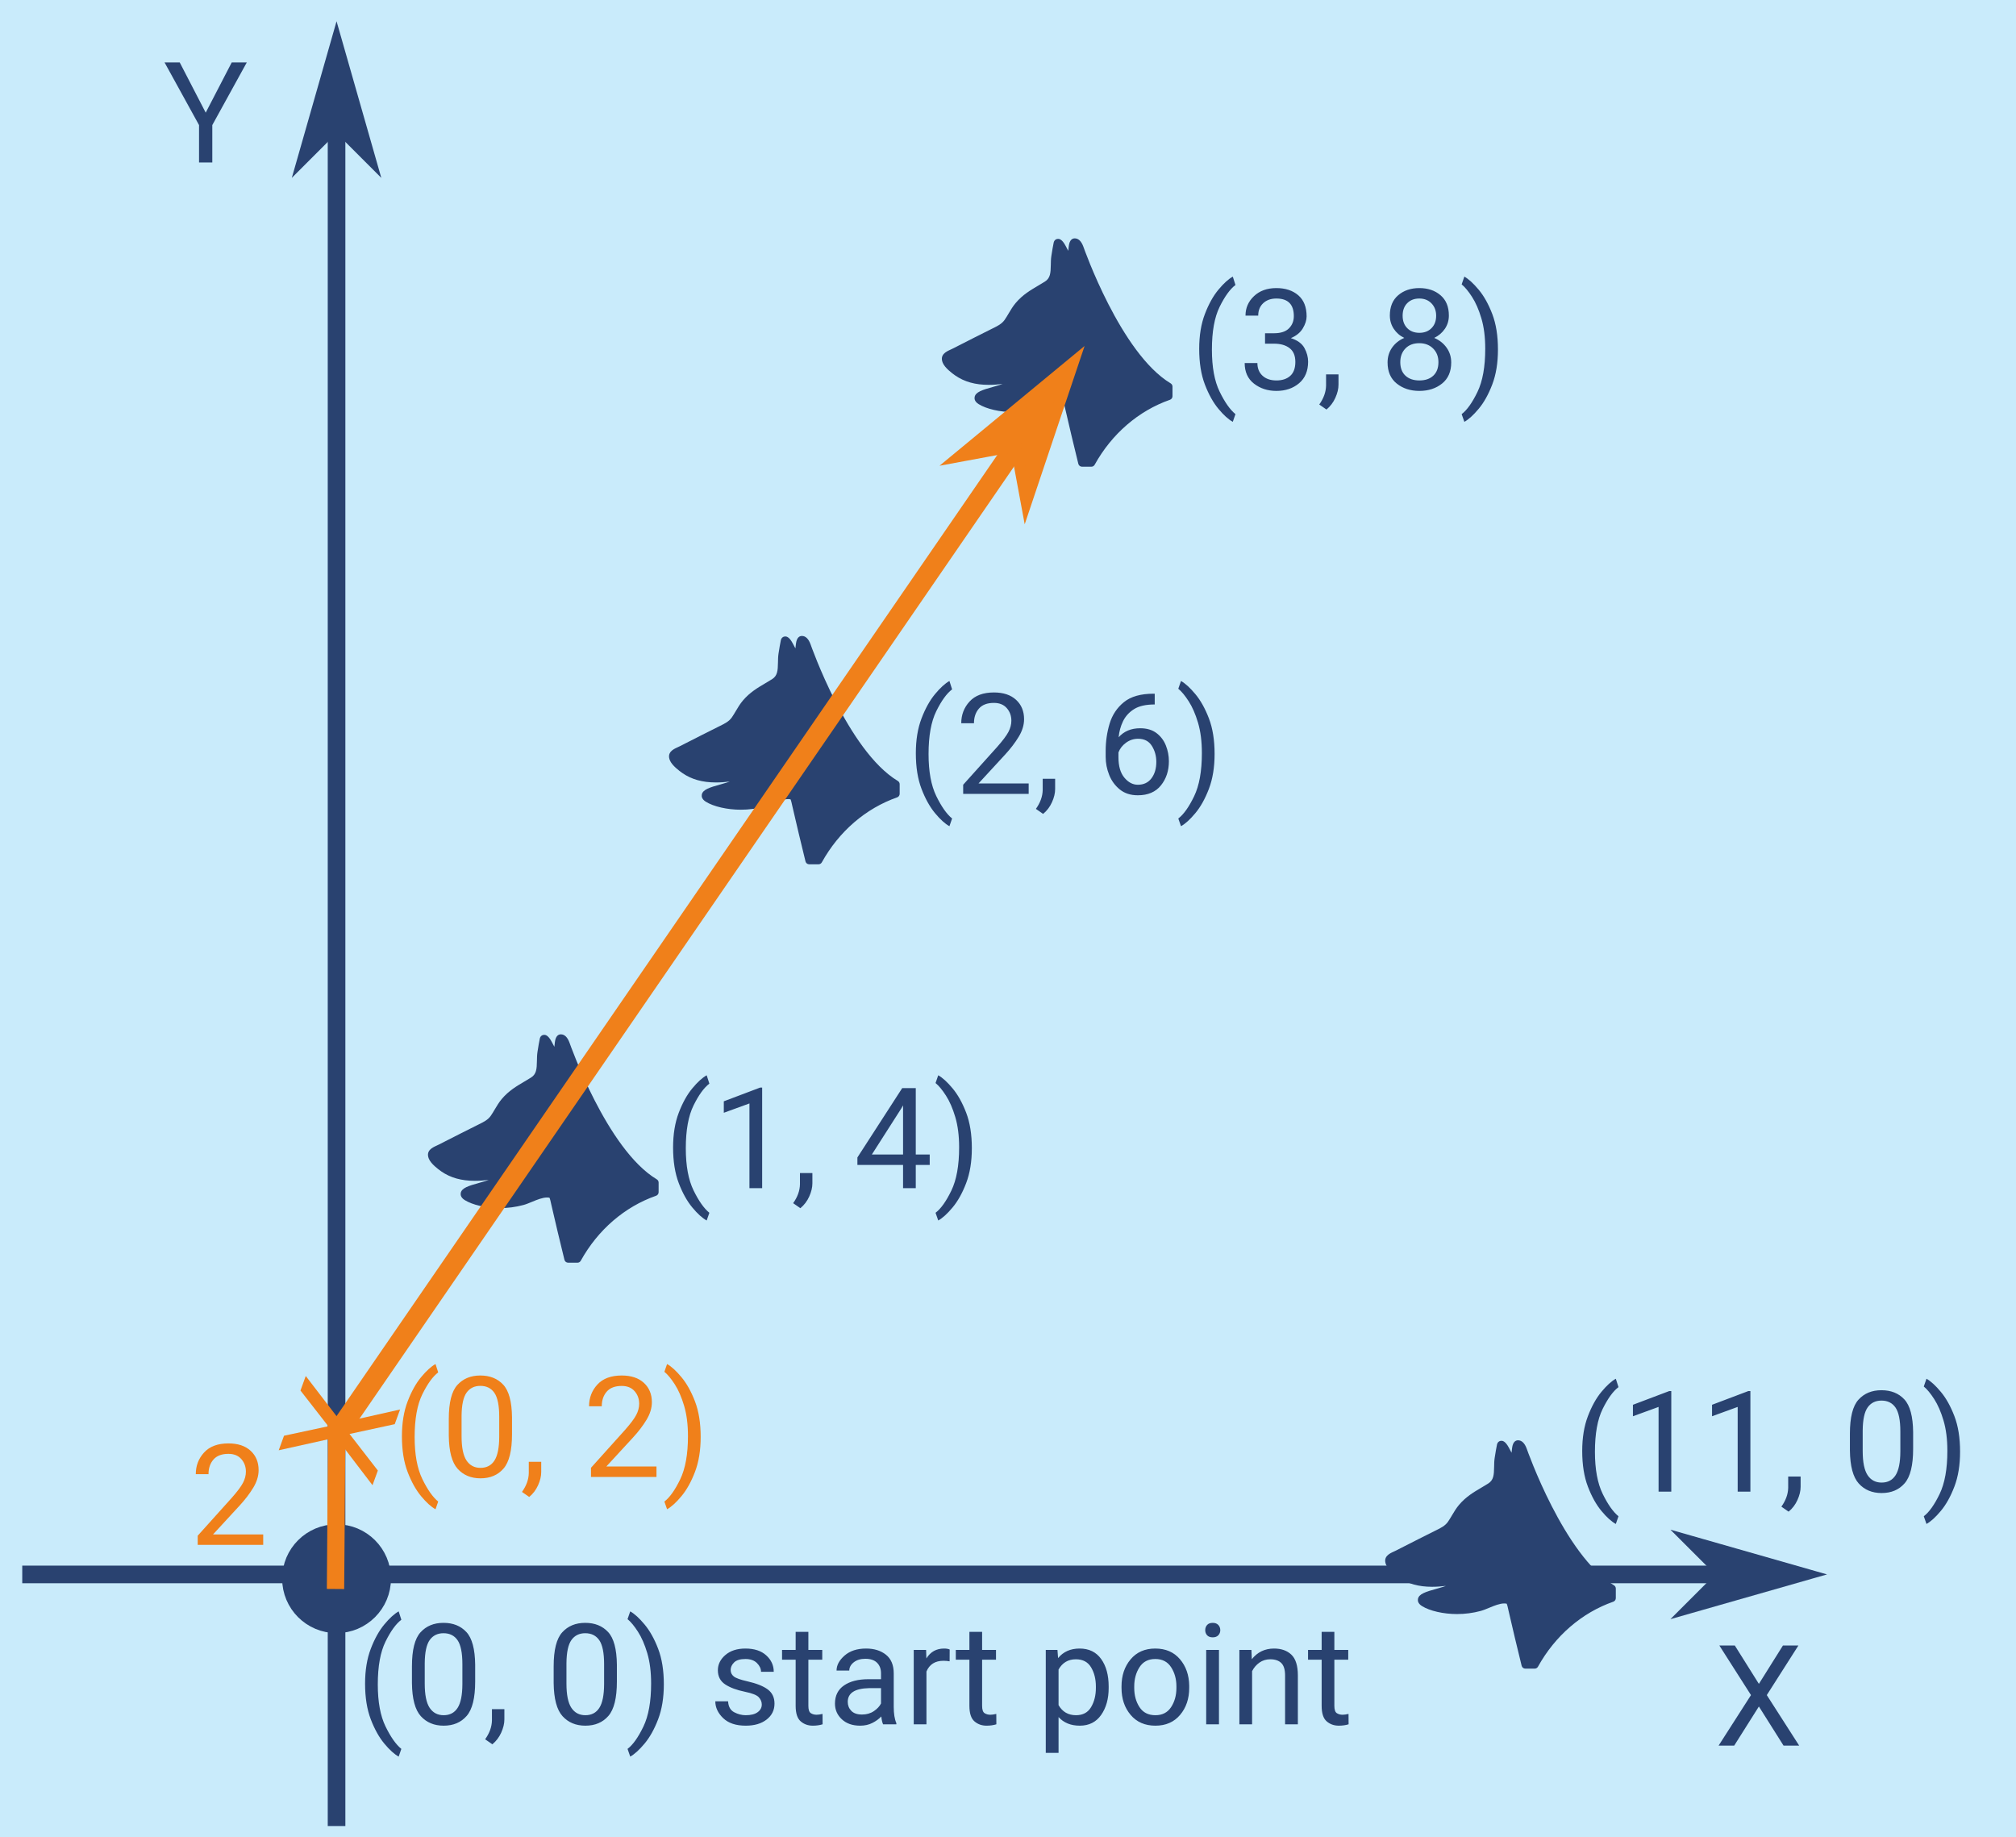
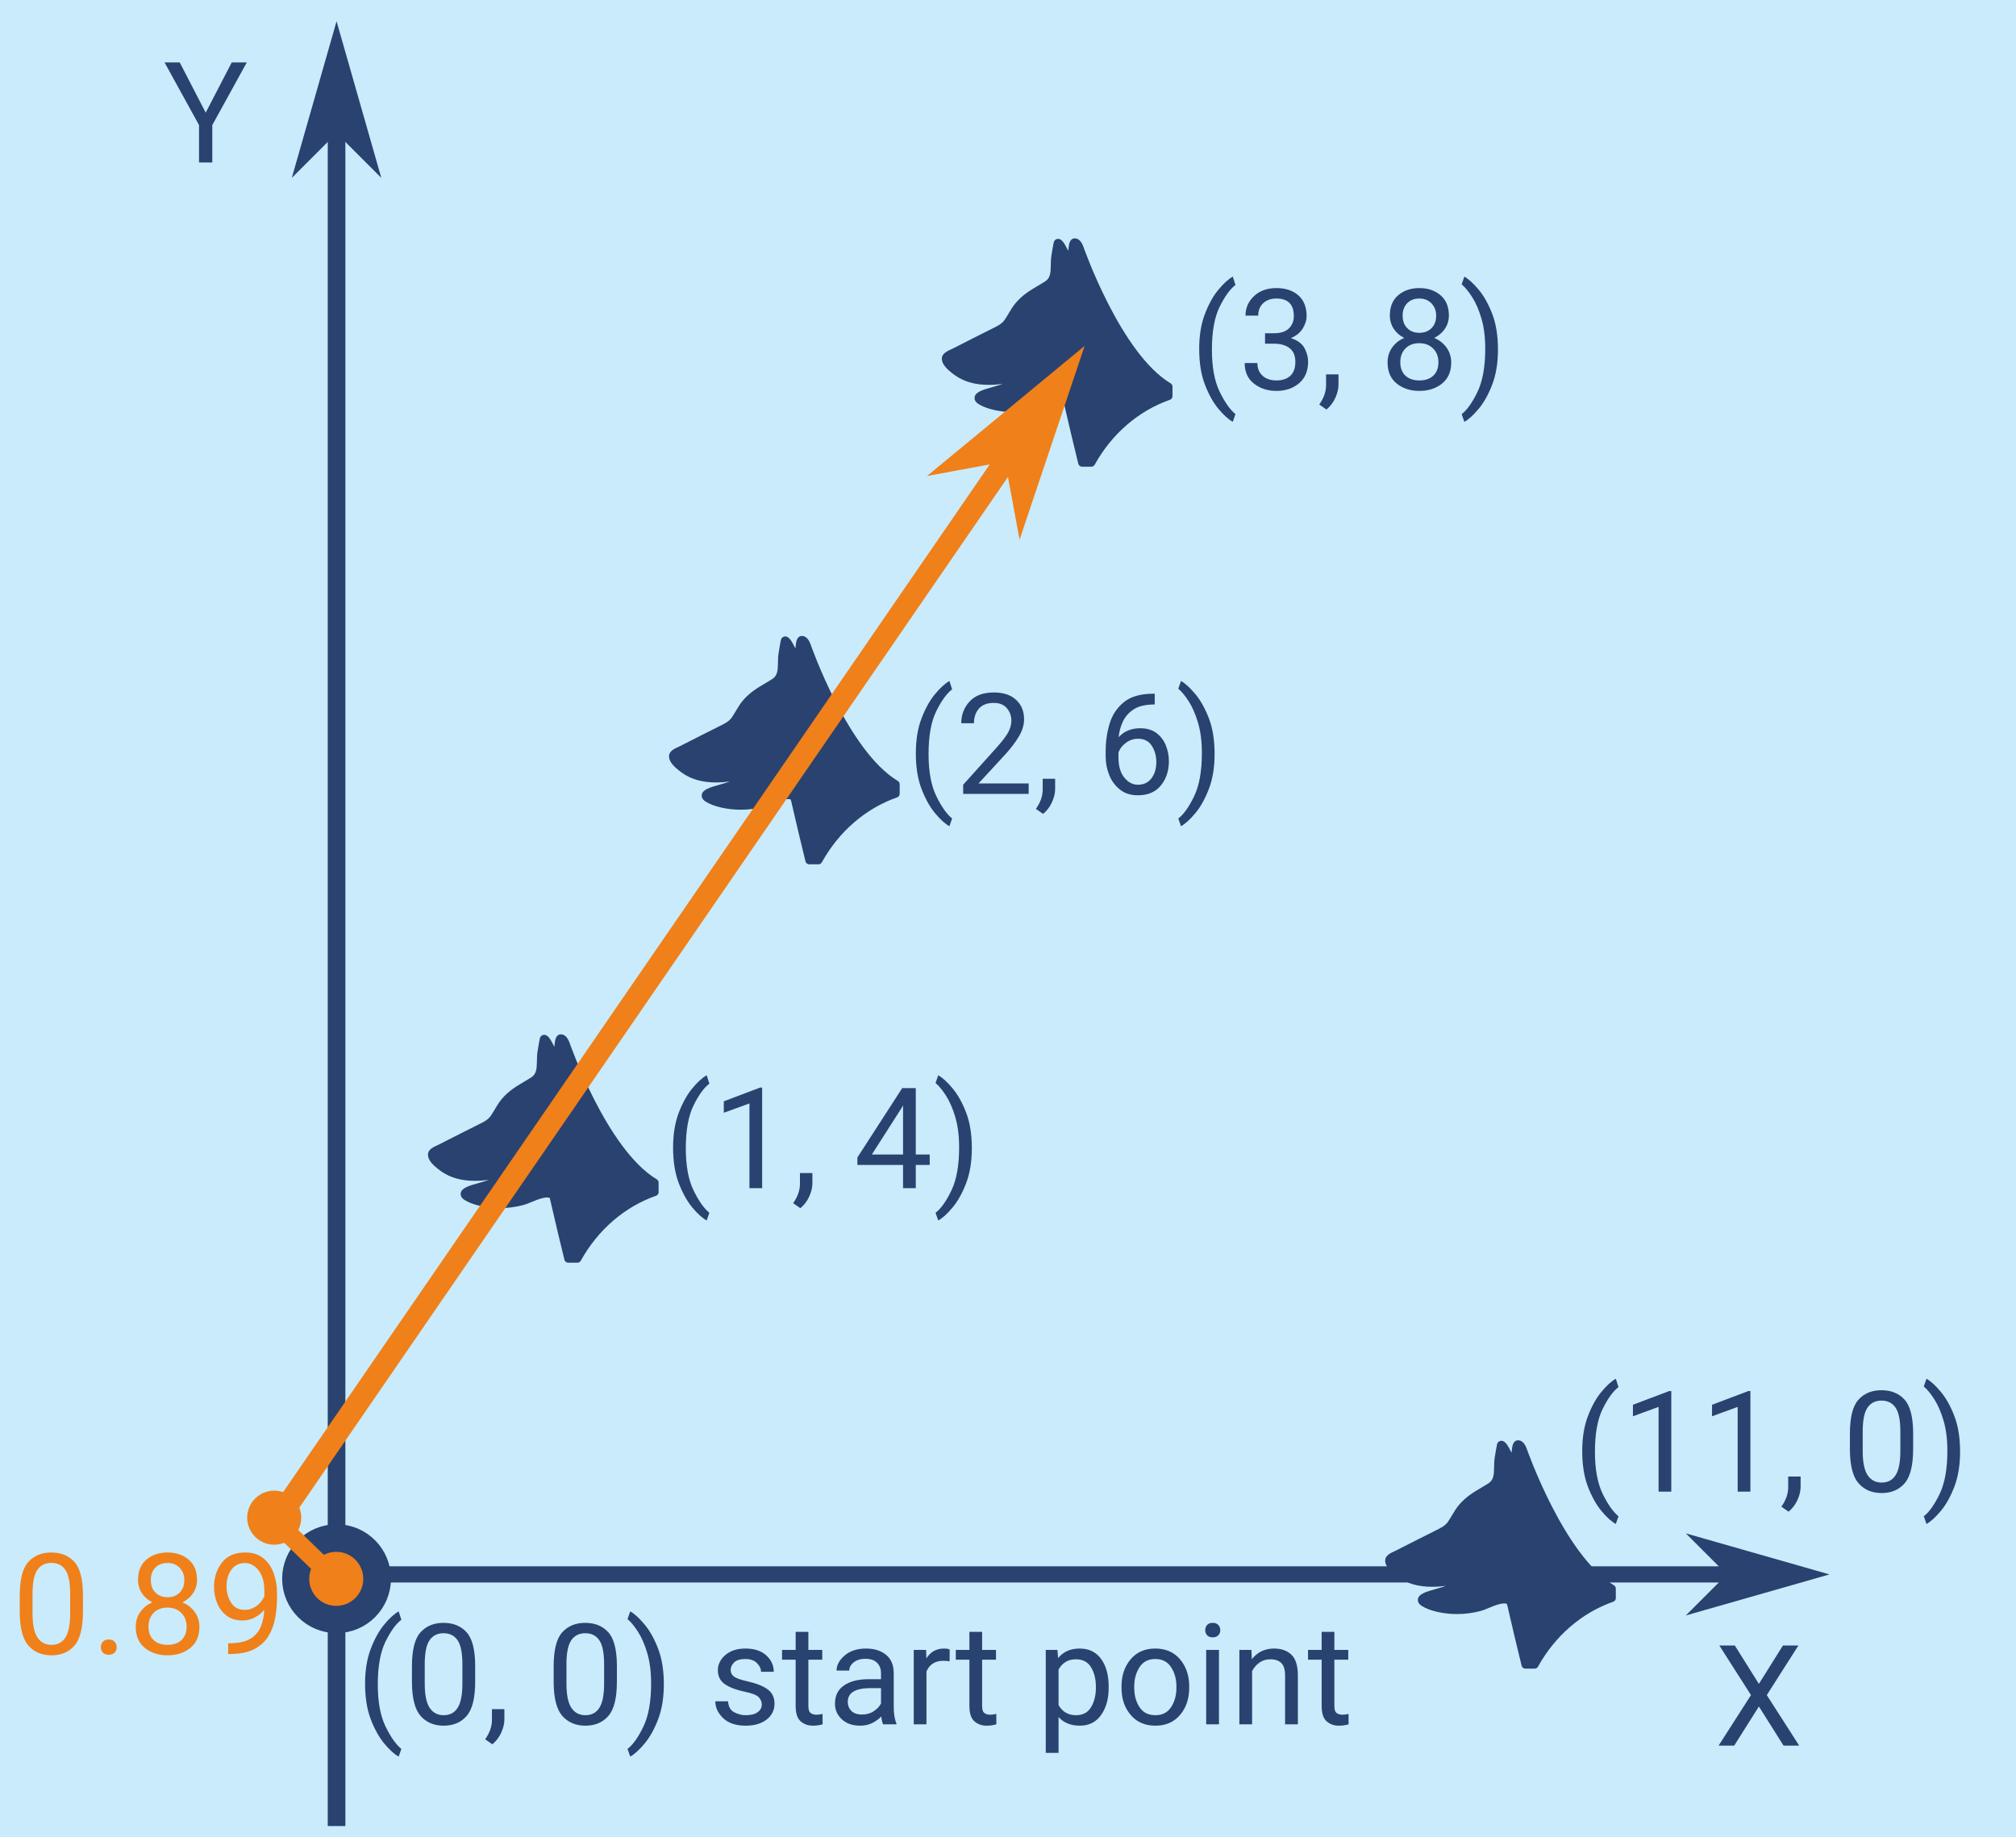
- <svg xmlns="http://www.w3.org/2000/svg" version="1.1" id="svg2" viewBox="0 0 1594.488 1452.756" height="410mm" width="450mm">
+ <svg xmlns="http://www.w3.org/2000/svg" width="450mm" height="410mm" viewBox="0 0 1594.488 1452.756" id="svg2" version="1.1">
  <defs id="defs4">
-     <marker orient="auto" refY="0" refX="0" id="marker7940" style="overflow:visible">
-       <path id="path7942" d="M 0,0 5,-5 -12.5,0 5,5 0,0 Z" style="fill:#294270;fill-opacity:1;fill-rule:evenodd;stroke:#294270;stroke-width:1pt;stroke-opacity:1" transform="matrix(0.4,0,0,0.4,4,0)" />
+     <marker style="overflow:visible" id="marker7940" refX="0" refY="0" orient="auto">
+       <path transform="matrix(0.4,0,0,0.4,4,0)" style="fill:#294270;fill-opacity:1;fill-rule:evenodd;stroke:#294270;stroke-width:1pt;stroke-opacity:1" d="M 0,0 5,-5 -12.5,0 5,5 0,0 Z" id="path7942" />
    </marker>
-     <marker orient="auto" refY="0" refX="0" id="marker7585" style="overflow:visible">
-       <path id="path7587" d="M 0,0 5,-5 -12.5,0 5,5 0,0 Z" style="fill:#294270;fill-opacity:1;fill-rule:evenodd;stroke:#294270;stroke-width:1pt;stroke-opacity:1" transform="matrix(0.4,0,0,0.4,4,0)" />
+     <marker style="overflow:visible" id="marker7585" refX="0" refY="0" orient="auto">
+       <path transform="matrix(0.4,0,0,0.4,4,0)" style="fill:#294270;fill-opacity:1;fill-rule:evenodd;stroke:#294270;stroke-width:1pt;stroke-opacity:1" d="M 0,0 5,-5 -12.5,0 5,5 0,0 Z" id="path7587" />
    </marker>
-     <marker orient="auto" refY="0" refX="0" id="marker7449" style="overflow:visible">
-       <path id="path7451" d="M 0,0 5,-5 -12.5,0 5,5 0,0 Z" style="fill:#294270;fill-opacity:1;fill-rule:evenodd;stroke:#294270;stroke-width:1pt;stroke-opacity:1" transform="matrix(0.4,0,0,0.4,4,0)" />
+     <marker style="overflow:visible" id="marker7449" refX="0" refY="0" orient="auto">
+       <path transform="matrix(0.4,0,0,0.4,4,0)" style="fill:#294270;fill-opacity:1;fill-rule:evenodd;stroke:#294270;stroke-width:1pt;stroke-opacity:1" d="M 0,0 5,-5 -12.5,0 5,5 0,0 Z" id="path7451" />
    </marker>
-     <marker orient="auto" refY="0" refX="0" id="marker7325" style="overflow:visible">
-       <path id="path7327" d="M 0,0 5,-5 -12.5,0 5,5 0,0 Z" style="fill:#294270;fill-opacity:1;fill-rule:evenodd;stroke:#294270;stroke-width:1pt;stroke-opacity:1" transform="matrix(0.4,0,0,0.4,4,0)" />
+     <marker style="overflow:visible" id="marker7325" refX="0" refY="0" orient="auto">
+       <path transform="matrix(0.4,0,0,0.4,4,0)" style="fill:#294270;fill-opacity:1;fill-rule:evenodd;stroke:#294270;stroke-width:1pt;stroke-opacity:1" d="M 0,0 5,-5 -12.5,0 5,5 0,0 Z" id="path7327" />
    </marker>
-     <marker style="overflow:visible" id="marker7196" refX="0" refY="0" orient="auto">
-       <path transform="matrix(0.4,0,0,0.4,4,0)" style="fill:#294270;fill-opacity:1;fill-rule:evenodd;stroke:#294270;stroke-width:1pt;stroke-opacity:1" d="M 0,0 5,-5 -12.5,0 5,5 0,0 Z" id="path6946" />
+     <marker orient="auto" refY="0" refX="0" id="marker7196" style="overflow:visible">
+       <path id="path6946" d="M 0,0 5,-5 -12.5,0 5,5 0,0 Z" style="fill:#294270;fill-opacity:1;fill-rule:evenodd;stroke:#294270;stroke-width:1pt;stroke-opacity:1" transform="matrix(0.4,0,0,0.4,4,0)" />
    </marker>
-     <marker style="overflow:visible" id="Arrow1Mstart" refX="0" refY="0" orient="auto">
-       <path transform="matrix(0.4,0,0,0.4,4,0)" style="fill:#f0801a;fill-opacity:1;fill-rule:evenodd;stroke:#f0801a;stroke-width:1pt;stroke-opacity:1" d="M 0,0 5,-5 -12.5,0 5,5 0,0 Z" id="path4200" />
+     <marker orient="auto" refY="0" refX="0" id="Arrow1Mstart" style="overflow:visible">
+       <path id="path4200" d="M 0,0 5,-5 -12.5,0 5,5 0,0 Z" style="fill:#f0801a;fill-opacity:1;fill-rule:evenodd;stroke:#f0801a;stroke-width:1pt;stroke-opacity:1" transform="matrix(0.4,0,0,0.4,4,0)" />
    </marker>
-     <marker style="overflow:visible" id="Arrow1Lstart" refX="0" refY="0" orient="auto">
-       <path transform="matrix(0.8,0,0,0.8,10,0)" style="fill:#f0801a;fill-opacity:1;fill-rule:evenodd;stroke:#f0801a;stroke-width:1pt;stroke-opacity:1" d="M 0,0 5,-5 -12.5,0 5,5 0,0 Z" id="path4194" />
+     <marker orient="auto" refY="0" refX="0" id="Arrow1Lstart" style="overflow:visible">
+       <path id="path4194" d="M 0,0 5,-5 -12.5,0 5,5 0,0 Z" style="fill:#f0801a;fill-opacity:1;fill-rule:evenodd;stroke:#f0801a;stroke-width:1pt;stroke-opacity:1" transform="matrix(0.8,0,0,0.8,10,0)" />
    </marker>
-     <marker style="overflow:visible" id="Arrow1Mstart-3" refX="0" refY="0" orient="auto">
-       <path transform="matrix(0.4,0,0,0.4,4,0)" style="fill:#f0801a;fill-opacity:1;fill-rule:evenodd;stroke:#f0801a;stroke-width:1pt;stroke-opacity:1" d="M 0,0 5,-5 -12.5,0 5,5 0,0 Z" id="path4200-6" />
+     <marker orient="auto" refY="0" refX="0" id="Arrow1Mstart-3" style="overflow:visible">
+       <path id="path4200-6" d="M 0,0 5,-5 -12.5,0 5,5 0,0 Z" style="fill:#f0801a;fill-opacity:1;fill-rule:evenodd;stroke:#f0801a;stroke-width:1pt;stroke-opacity:1" transform="matrix(0.4,0,0,0.4,4,0)" />
    </marker>
-     <marker style="overflow:visible" id="Arrow1Mstart-5" refX="0" refY="0" orient="auto">
-       <path transform="matrix(0.4,0,0,0.4,4,0)" style="fill:#f0801a;fill-opacity:1;fill-rule:evenodd;stroke:#f0801a;stroke-width:1pt;stroke-opacity:1" d="M 0,0 5,-5 -12.5,0 5,5 0,0 Z" id="path4200-3" />
+     <marker orient="auto" refY="0" refX="0" id="Arrow1Mstart-5" style="overflow:visible">
+       <path id="path4200-3" d="M 0,0 5,-5 -12.5,0 5,5 0,0 Z" style="fill:#f0801a;fill-opacity:1;fill-rule:evenodd;stroke:#f0801a;stroke-width:1pt;stroke-opacity:1" transform="matrix(0.4,0,0,0.4,4,0)" />
    </marker>
-     <marker style="overflow:visible" id="Arrow1Mstart-6" refX="0" refY="0" orient="auto">
-       <path transform="matrix(0.4,0,0,0.4,4,0)" style="fill:#f0801a;fill-opacity:1;fill-rule:evenodd;stroke:#f0801a;stroke-width:1pt;stroke-opacity:1" d="M 0,0 5,-5 -12.5,0 5,5 0,0 Z" id="path4200-2" />
+     <marker orient="auto" refY="0" refX="0" id="Arrow1Mstart-6" style="overflow:visible">
+       <path id="path4200-2" d="M 0,0 5,-5 -12.5,0 5,5 0,0 Z" style="fill:#f0801a;fill-opacity:1;fill-rule:evenodd;stroke:#f0801a;stroke-width:1pt;stroke-opacity:1" transform="matrix(0.4,0,0,0.4,4,0)" />
    </marker>
-     <marker style="overflow:visible" id="Arrow1Mstart-6-6" refX="0" refY="0" orient="auto">
-       <path transform="matrix(0.4,0,0,0.4,4,0)" style="fill:#f0801a;fill-opacity:1;fill-rule:evenodd;stroke:#f0801a;stroke-width:1pt;stroke-opacity:1" d="M 0,0 5,-5 -12.5,0 5,5 0,0 Z" id="path4200-2-1" />
+     <marker orient="auto" refY="0" refX="0" id="Arrow1Mstart-6-6" style="overflow:visible">
+       <path id="path4200-2-1" d="M 0,0 5,-5 -12.5,0 5,5 0,0 Z" style="fill:#f0801a;fill-opacity:1;fill-rule:evenodd;stroke:#f0801a;stroke-width:1pt;stroke-opacity:1" transform="matrix(0.4,0,0,0.4,4,0)" />
    </marker>
-     <marker style="overflow:visible" id="Arrow1Mstart-6-7" refX="0" refY="0" orient="auto">
-       <path transform="matrix(0.4,0,0,0.4,4,0)" style="fill:#f0801a;fill-opacity:1;fill-rule:evenodd;stroke:#f0801a;stroke-width:1pt;stroke-opacity:1" d="M 0,0 5,-5 -12.5,0 5,5 0,0 Z" id="path4200-2-9" />
+     <marker orient="auto" refY="0" refX="0" id="Arrow1Mstart-6-7" style="overflow:visible">
+       <path id="path4200-2-9" d="M 0,0 5,-5 -12.5,0 5,5 0,0 Z" style="fill:#f0801a;fill-opacity:1;fill-rule:evenodd;stroke:#f0801a;stroke-width:1pt;stroke-opacity:1" transform="matrix(0.4,0,0,0.4,4,0)" />
    </marker>
-     <marker style="overflow:visible" id="Arrow1Mstart-3-0" refX="0" refY="0" orient="auto">
-       <path transform="matrix(0.4,0,0,0.4,4,0)" style="fill:#f0801a;fill-opacity:1;fill-rule:evenodd;stroke:#f0801a;stroke-width:1pt;stroke-opacity:1" d="M 0,0 5,-5 -12.5,0 5,5 0,0 Z" id="path4200-6-6" />
+     <marker orient="auto" refY="0" refX="0" id="Arrow1Mstart-3-0" style="overflow:visible">
+       <path id="path4200-6-6" d="M 0,0 5,-5 -12.5,0 5,5 0,0 Z" style="fill:#f0801a;fill-opacity:1;fill-rule:evenodd;stroke:#f0801a;stroke-width:1pt;stroke-opacity:1" transform="matrix(0.4,0,0,0.4,4,0)" />
    </marker>
-     <marker style="overflow:visible" id="Arrow1Mstart-3-2" refX="0" refY="0" orient="auto">
-       <path transform="matrix(0.4,0,0,0.4,4,0)" style="fill:#f0801a;fill-opacity:1;fill-rule:evenodd;stroke:#f0801a;stroke-width:1pt;stroke-opacity:1" d="M 0,0 5,-5 -12.5,0 5,5 0,0 Z" id="path4200-6-0" />
+     <marker orient="auto" refY="0" refX="0" id="Arrow1Mstart-3-2" style="overflow:visible">
+       <path id="path4200-6-0" d="M 0,0 5,-5 -12.5,0 5,5 0,0 Z" style="fill:#f0801a;fill-opacity:1;fill-rule:evenodd;stroke:#f0801a;stroke-width:1pt;stroke-opacity:1" transform="matrix(0.4,0,0,0.4,4,0)" />
    </marker>
-     <marker style="overflow:visible" id="Arrow1Mstart-3-1" refX="0" refY="0" orient="auto">
-       <path transform="matrix(0.4,0,0,0.4,4,0)" style="fill:#f0801a;fill-opacity:1;fill-rule:evenodd;stroke:#f0801a;stroke-width:1pt;stroke-opacity:1" d="M 0,0 5,-5 -12.5,0 5,5 0,0 Z" id="path4200-6-5" />
+     <marker orient="auto" refY="0" refX="0" id="Arrow1Mstart-3-1" style="overflow:visible">
+       <path id="path4200-6-5" d="M 0,0 5,-5 -12.5,0 5,5 0,0 Z" style="fill:#f0801a;fill-opacity:1;fill-rule:evenodd;stroke:#f0801a;stroke-width:1pt;stroke-opacity:1" transform="matrix(0.4,0,0,0.4,4,0)" />
    </marker>
  </defs>
-   <rect style="fill:#c9ebfb;fill-opacity:1;stroke:none;stroke-width:18.209;stroke-linecap:round;stroke-miterlimit:4;stroke-dasharray:none;stroke-opacity:1;paint-order:markers stroke fill" id="rect7624" width="1656.627" height="1569.083" x="-16.338" y="-61.456" />
-   <g style="fill:#294270;fill-opacity:1" id="g6009-9" transform="matrix(0.4,0,0,0.4,744.9296,187.6136)">
-     <path style="fill:#294270;fill-opacity:1" id="path6011-2" d="M 452.41,288.977 C 353.411,229.551 280.494,20.541 279.717,18.454 275.873,8.138 270.166,2.275 262.791,2.275 c -4.538,0 -10.274,2.656 -11.828,15.313 -0.334,2.726 -0.689,5.908 -1.061,9.301 l -5.165,-9.762 C 237.402,3.26 231.648,3.26 229.758,3.26 c -3.213,0 -7.402,1.926 -8.636,7.362 -1.097,4.866 -3.252,17.563 -4.619,26.536 -0.894,5.855 -0.988,11.795 -1.08,17.539 -0.258,16.104 -0.962,26.316 -11.702,33.054 -4.496,2.819 -8.959,5.453 -13.275,7.999 -15.796,9.318 -30.716,18.119 -44.315,34.114 -5.694,6.694 -9.94,13.875 -14.046,20.818 -2.586,4.374 -5.029,8.505 -7.809,12.524 -5.648,8.16 -14.049,12.296 -23.774,17.084 -0.874,0.43 -1.751,0.862 -2.632,1.3 -21.711,10.787 -43.657,21.97 -64.882,32.785 l -11.405,5.81 c -1.638,0.834 -3.325,1.607 -4.957,2.355 -7.988,3.662 -21.358,9.792 -14.933,25.594 4.149,10.201 18.678,21.047 24.732,25.236 18.055,12.492 39.742,18.564 66.304,18.564 9.141,0 18.282,-0.69 27.364,-1.756 -0.109,0.037 -0.221,0.074 -0.33,0.111 -1.76,0.586 -3.528,1.176 -5.299,1.782 -3.413,1.167 -7.938,2.423 -12.729,3.752 -21.96,6.093 -35.495,10.349 -36.996,20.608 -0.523,3.58 0.438,8.845 7.988,13.591 15.295,9.612 42.467,15.825 69.225,15.825 15.996,0 31.732,-2.059 46.772,-6.12 5.306,-1.433 10.954,-3.776 16.935,-6.259 9.717,-4.031 20.73,-8.601 29.785,-8.601 1.741,0 3.33,0.162 4.82,0.492 1.186,2.339 2.418,8.108 2.913,10.429 0.177,0.829 0.342,1.603 0.499,2.291 8.255,36.367 17.092,72.771 26.174,109.972 0.82,3.357 3.829,5.721 7.286,5.721 l 18.438,0 c 2.729,0 5.24,-1.48 6.562,-3.865 33.839,-61.081 86.718,-106.704 148.892,-128.466 3.009,-1.053 5.022,-3.893 5.022,-7.079 l 0,-18.959 c 0,-2.63 -1.382,-5.071 -3.64,-6.426 z" />
+   <rect y="-61.456" x="-16.338" height="1569.083" width="1656.627" id="rect7624" style="fill:#c9ebfb;fill-opacity:1;stroke:none;stroke-width:18.209;stroke-linecap:round;stroke-miterlimit:4;stroke-dasharray:none;stroke-opacity:1;paint-order:markers stroke fill" />
+   <g transform="matrix(0.4,0,0,0.4,744.9296,187.6136)" id="g6009-9" style="fill:#294270;fill-opacity:1">
+     <path d="M 452.41,288.977 C 353.411,229.551 280.494,20.541 279.717,18.454 275.873,8.138 270.166,2.275 262.791,2.275 c -4.538,0 -10.274,2.656 -11.828,15.313 -0.334,2.726 -0.689,5.908 -1.061,9.301 l -5.165,-9.762 C 237.402,3.26 231.648,3.26 229.758,3.26 c -3.213,0 -7.402,1.926 -8.636,7.362 -1.097,4.866 -3.252,17.563 -4.619,26.536 -0.894,5.855 -0.988,11.795 -1.08,17.539 -0.258,16.104 -0.962,26.316 -11.702,33.054 -4.496,2.819 -8.959,5.453 -13.275,7.999 -15.796,9.318 -30.716,18.119 -44.315,34.114 -5.694,6.694 -9.94,13.875 -14.046,20.818 -2.586,4.374 -5.029,8.505 -7.809,12.524 -5.648,8.16 -14.049,12.296 -23.774,17.084 -0.874,0.43 -1.751,0.862 -2.632,1.3 -21.711,10.787 -43.657,21.97 -64.882,32.785 l -11.405,5.81 c -1.638,0.834 -3.325,1.607 -4.957,2.355 -7.988,3.662 -21.358,9.792 -14.933,25.594 4.149,10.201 18.678,21.047 24.732,25.236 18.055,12.492 39.742,18.564 66.304,18.564 9.141,0 18.282,-0.69 27.364,-1.756 -0.109,0.037 -0.221,0.074 -0.33,0.111 -1.76,0.586 -3.528,1.176 -5.299,1.782 -3.413,1.167 -7.938,2.423 -12.729,3.752 -21.96,6.093 -35.495,10.349 -36.996,20.608 -0.523,3.58 0.438,8.845 7.988,13.591 15.295,9.612 42.467,15.825 69.225,15.825 15.996,0 31.732,-2.059 46.772,-6.12 5.306,-1.433 10.954,-3.776 16.935,-6.259 9.717,-4.031 20.73,-8.601 29.785,-8.601 1.741,0 3.33,0.162 4.82,0.492 1.186,2.339 2.418,8.108 2.913,10.429 0.177,0.829 0.342,1.603 0.499,2.291 8.255,36.367 17.092,72.771 26.174,109.972 0.82,3.357 3.829,5.721 7.286,5.721 l 18.438,0 c 2.729,0 5.24,-1.48 6.562,-3.865 33.839,-61.081 86.718,-106.704 148.892,-128.466 3.009,-1.053 5.022,-3.893 5.022,-7.079 l 0,-18.959 c 0,-2.63 -1.382,-5.071 -3.64,-6.426 z" id="path6011-2" style="fill:#294270;fill-opacity:1" />
  </g>
-   <g style="fill:#294270;fill-opacity:1" id="g6009-7" transform="matrix(0.4,0,0,0.4,529.1438,502.0745)">
-     <path style="fill:#294270;fill-opacity:1" id="path6011-5" d="M 452.41,288.977 C 353.411,229.551 280.494,20.541 279.717,18.454 275.873,8.138 270.166,2.275 262.791,2.275 c -4.538,0 -10.274,2.656 -11.828,15.313 -0.334,2.726 -0.689,5.908 -1.061,9.301 l -5.165,-9.762 C 237.402,3.26 231.648,3.26 229.758,3.26 c -3.213,0 -7.402,1.926 -8.636,7.362 -1.097,4.866 -3.252,17.563 -4.619,26.536 -0.894,5.855 -0.988,11.795 -1.08,17.539 -0.258,16.104 -0.962,26.316 -11.702,33.054 -4.496,2.819 -8.959,5.453 -13.275,7.999 -15.796,9.318 -30.716,18.119 -44.315,34.114 -5.694,6.694 -9.94,13.875 -14.046,20.818 -2.586,4.374 -5.029,8.505 -7.809,12.524 -5.648,8.16 -14.049,12.296 -23.774,17.084 -0.874,0.43 -1.751,0.862 -2.632,1.3 -21.711,10.787 -43.657,21.97 -64.882,32.785 l -11.405,5.81 c -1.638,0.834 -3.325,1.607 -4.957,2.355 -7.988,3.662 -21.358,9.792 -14.933,25.594 4.149,10.201 18.678,21.047 24.732,25.236 18.055,12.492 39.742,18.564 66.304,18.564 9.141,0 18.282,-0.69 27.364,-1.756 -0.109,0.037 -0.221,0.074 -0.33,0.111 -1.76,0.586 -3.528,1.176 -5.299,1.782 -3.413,1.167 -7.938,2.423 -12.729,3.752 -21.96,6.093 -35.495,10.349 -36.996,20.608 -0.523,3.58 0.438,8.845 7.988,13.591 15.295,9.612 42.467,15.825 69.225,15.825 15.996,0 31.732,-2.059 46.772,-6.12 5.306,-1.433 10.954,-3.776 16.935,-6.259 9.717,-4.031 20.73,-8.601 29.785,-8.601 1.741,0 3.33,0.162 4.82,0.492 1.186,2.339 2.418,8.108 2.913,10.429 0.177,0.829 0.342,1.603 0.499,2.291 8.255,36.367 17.092,72.771 26.174,109.972 0.82,3.357 3.829,5.721 7.286,5.721 l 18.438,0 c 2.729,0 5.24,-1.48 6.562,-3.865 33.839,-61.081 86.718,-106.704 148.892,-128.466 3.009,-1.053 5.022,-3.893 5.022,-7.079 l 0,-18.959 c 0,-2.63 -1.382,-5.071 -3.64,-6.426 z" />
+   <g transform="matrix(0.4,0,0,0.4,529.1438,502.0745)" id="g6009-7" style="fill:#294270;fill-opacity:1">
+     <path d="M 452.41,288.977 C 353.411,229.551 280.494,20.541 279.717,18.454 275.873,8.138 270.166,2.275 262.791,2.275 c -4.538,0 -10.274,2.656 -11.828,15.313 -0.334,2.726 -0.689,5.908 -1.061,9.301 l -5.165,-9.762 C 237.402,3.26 231.648,3.26 229.758,3.26 c -3.213,0 -7.402,1.926 -8.636,7.362 -1.097,4.866 -3.252,17.563 -4.619,26.536 -0.894,5.855 -0.988,11.795 -1.08,17.539 -0.258,16.104 -0.962,26.316 -11.702,33.054 -4.496,2.819 -8.959,5.453 -13.275,7.999 -15.796,9.318 -30.716,18.119 -44.315,34.114 -5.694,6.694 -9.94,13.875 -14.046,20.818 -2.586,4.374 -5.029,8.505 -7.809,12.524 -5.648,8.16 -14.049,12.296 -23.774,17.084 -0.874,0.43 -1.751,0.862 -2.632,1.3 -21.711,10.787 -43.657,21.97 -64.882,32.785 l -11.405,5.81 c -1.638,0.834 -3.325,1.607 -4.957,2.355 -7.988,3.662 -21.358,9.792 -14.933,25.594 4.149,10.201 18.678,21.047 24.732,25.236 18.055,12.492 39.742,18.564 66.304,18.564 9.141,0 18.282,-0.69 27.364,-1.756 -0.109,0.037 -0.221,0.074 -0.33,0.111 -1.76,0.586 -3.528,1.176 -5.299,1.782 -3.413,1.167 -7.938,2.423 -12.729,3.752 -21.96,6.093 -35.495,10.349 -36.996,20.608 -0.523,3.58 0.438,8.845 7.988,13.591 15.295,9.612 42.467,15.825 69.225,15.825 15.996,0 31.732,-2.059 46.772,-6.12 5.306,-1.433 10.954,-3.776 16.935,-6.259 9.717,-4.031 20.73,-8.601 29.785,-8.601 1.741,0 3.33,0.162 4.82,0.492 1.186,2.339 2.418,8.108 2.913,10.429 0.177,0.829 0.342,1.603 0.499,2.291 8.255,36.367 17.092,72.771 26.174,109.972 0.82,3.357 3.829,5.721 7.286,5.721 l 18.438,0 c 2.729,0 5.24,-1.48 6.562,-3.865 33.839,-61.081 86.718,-106.704 148.892,-128.466 3.009,-1.053 5.022,-3.893 5.022,-7.079 l 0,-18.959 c 0,-2.63 -1.382,-5.071 -3.64,-6.426 z" id="path6011-5" style="fill:#294270;fill-opacity:1" />
  </g>
-   <g style="fill:#294270;fill-opacity:1" id="g6009" transform="matrix(0.4,0,0,0.4,338.4928,817.1557)">
-     <path style="fill:#294270;fill-opacity:1" id="path6011" d="M 452.41,288.977 C 353.411,229.551 280.494,20.541 279.717,18.454 275.873,8.138 270.166,2.275 262.791,2.275 c -4.538,0 -10.274,2.656 -11.828,15.313 -0.334,2.726 -0.689,5.908 -1.061,9.301 l -5.165,-9.762 C 237.402,3.26 231.648,3.26 229.758,3.26 c -3.213,0 -7.402,1.926 -8.636,7.362 -1.097,4.866 -3.252,17.563 -4.619,26.536 -0.894,5.855 -0.988,11.795 -1.08,17.539 -0.258,16.104 -0.962,26.316 -11.702,33.054 -4.496,2.819 -8.959,5.453 -13.275,7.999 -15.796,9.318 -30.716,18.119 -44.315,34.114 -5.694,6.694 -9.94,13.875 -14.046,20.818 -2.586,4.374 -5.029,8.505 -7.809,12.524 -5.648,8.16 -14.049,12.296 -23.774,17.084 -0.874,0.43 -1.751,0.862 -2.632,1.3 -21.711,10.787 -43.657,21.97 -64.882,32.785 l -11.405,5.81 c -1.638,0.834 -3.325,1.607 -4.957,2.355 -7.988,3.662 -21.358,9.792 -14.933,25.594 4.149,10.201 18.678,21.047 24.732,25.236 18.055,12.492 39.742,18.564 66.304,18.564 9.141,0 18.282,-0.69 27.364,-1.756 -0.109,0.037 -0.221,0.074 -0.33,0.111 -1.76,0.586 -3.528,1.176 -5.299,1.782 -3.413,1.167 -7.938,2.423 -12.729,3.752 -21.96,6.093 -35.495,10.349 -36.996,20.608 -0.523,3.58 0.438,8.845 7.988,13.591 15.295,9.612 42.467,15.825 69.225,15.825 15.996,0 31.732,-2.059 46.772,-6.12 5.306,-1.433 10.954,-3.776 16.935,-6.259 9.717,-4.031 20.73,-8.601 29.785,-8.601 1.741,0 3.33,0.162 4.82,0.492 1.186,2.339 2.418,8.108 2.913,10.429 0.177,0.829 0.342,1.603 0.499,2.291 8.255,36.367 17.092,72.771 26.174,109.972 0.82,3.357 3.829,5.721 7.286,5.721 l 18.438,0 c 2.729,0 5.24,-1.48 6.562,-3.865 33.839,-61.081 86.718,-106.704 148.892,-128.466 3.009,-1.053 5.022,-3.893 5.022,-7.079 l 0,-18.959 c 0,-2.63 -1.382,-5.071 -3.64,-6.426 z" />
+   <g transform="matrix(0.4,0,0,0.4,338.4928,817.1557)" id="g6009" style="fill:#294270;fill-opacity:1">
+     <path d="M 452.41,288.977 C 353.411,229.551 280.494,20.541 279.717,18.454 275.873,8.138 270.166,2.275 262.791,2.275 c -4.538,0 -10.274,2.656 -11.828,15.313 -0.334,2.726 -0.689,5.908 -1.061,9.301 l -5.165,-9.762 C 237.402,3.26 231.648,3.26 229.758,3.26 c -3.213,0 -7.402,1.926 -8.636,7.362 -1.097,4.866 -3.252,17.563 -4.619,26.536 -0.894,5.855 -0.988,11.795 -1.08,17.539 -0.258,16.104 -0.962,26.316 -11.702,33.054 -4.496,2.819 -8.959,5.453 -13.275,7.999 -15.796,9.318 -30.716,18.119 -44.315,34.114 -5.694,6.694 -9.94,13.875 -14.046,20.818 -2.586,4.374 -5.029,8.505 -7.809,12.524 -5.648,8.16 -14.049,12.296 -23.774,17.084 -0.874,0.43 -1.751,0.862 -2.632,1.3 -21.711,10.787 -43.657,21.97 -64.882,32.785 l -11.405,5.81 c -1.638,0.834 -3.325,1.607 -4.957,2.355 -7.988,3.662 -21.358,9.792 -14.933,25.594 4.149,10.201 18.678,21.047 24.732,25.236 18.055,12.492 39.742,18.564 66.304,18.564 9.141,0 18.282,-0.69 27.364,-1.756 -0.109,0.037 -0.221,0.074 -0.33,0.111 -1.76,0.586 -3.528,1.176 -5.299,1.782 -3.413,1.167 -7.938,2.423 -12.729,3.752 -21.96,6.093 -35.495,10.349 -36.996,20.608 -0.523,3.58 0.438,8.845 7.988,13.591 15.295,9.612 42.467,15.825 69.225,15.825 15.996,0 31.732,-2.059 46.772,-6.12 5.306,-1.433 10.954,-3.776 16.935,-6.259 9.717,-4.031 20.73,-8.601 29.785,-8.601 1.741,0 3.33,0.162 4.82,0.492 1.186,2.339 2.418,8.108 2.913,10.429 0.177,0.829 0.342,1.603 0.499,2.291 8.255,36.367 17.092,72.771 26.174,109.972 0.82,3.357 3.829,5.721 7.286,5.721 l 18.438,0 c 2.729,0 5.24,-1.48 6.562,-3.865 33.839,-61.081 86.718,-106.704 148.892,-128.466 3.009,-1.053 5.022,-3.893 5.022,-7.079 l 0,-18.959 c 0,-2.63 -1.382,-5.071 -3.64,-6.426 z" id="path6011" style="fill:#294270;fill-opacity:1" />
  </g>
-   <g transform="matrix(1.1875,0,0,1.1875,-1887.36,-151.8333)" id="layer1">
-     <path id="path4188-9-8-2" d="m 1813.514,165.149 c 0,1178.911 0,1178.911 0,1178.911" style="fill:#294270;fill-opacity:1;fill-rule:evenodd;stroke:#294270;stroke-width:11.738;stroke-linecap:butt;stroke-linejoin:miter;stroke-miterlimit:4;stroke-dasharray:none;stroke-opacity:1;marker-start:url(#marker7196)" />
-     <path id="path4188-9-8-2-3" d="m 2783.088,1176.465 c -1178.911,0 -1178.911,0 -1178.911,0" style="fill:#294270;fill-opacity:1;fill-rule:evenodd;stroke:#294270;stroke-width:11.738;stroke-linecap:butt;stroke-linejoin:miter;stroke-miterlimit:4;stroke-dasharray:none;stroke-opacity:1;marker-start:url(#marker7940)" />
-     <text id="text4136-6-9" y="684.847" x="2031.517" style="font-style:normal;font-weight:normal;font-size:93.75px;line-height:125%;font-family:sans-serif;letter-spacing:0px;word-spacing:0px;fill:#294270;fill-opacity:1;stroke:none;stroke-width:1px;stroke-linecap:butt;stroke-linejoin:miter;stroke-opacity:1" xml:space="preserve">
-       <tspan style="font-style:normal;font-variant:normal;font-weight:normal;font-stretch:normal;font-family:Roboto;-inkscape-font-specification:Roboto;fill:#294270;fill-opacity:1" id="tspan4142-6-7" y="919.222" x="2031.517">(1, 4)</tspan>
+   <g id="layer1" transform="matrix(1.1875,0,0,1.1875,-1887.36,-151.8333)">
+     <path style="fill:#294270;fill-opacity:1;fill-rule:evenodd;stroke:#294270;stroke-width:11.738;stroke-linecap:butt;stroke-linejoin:miter;stroke-miterlimit:4;stroke-dasharray:none;stroke-opacity:1;marker-start:url(#marker7196)" d="m 1813.514,165.149 c 0,1178.911 0,1178.911 0,1178.911" id="path4188-9-8-2" />
+     <path style="fill:#294270;fill-opacity:1;fill-rule:evenodd;stroke:#294270;stroke-width:10.768;stroke-linecap:butt;stroke-linejoin:miter;stroke-miterlimit:4;stroke-dasharray:none;stroke-opacity:1;marker-start:url(#marker7940)" d="m 2786.64,1176.465 c -992.129,0 -992.129,0 -992.129,0" id="path4188-9-8-2-3" />
+     <text xml:space="preserve" style="font-style:normal;font-weight:normal;font-size:93.75px;line-height:125%;font-family:sans-serif;letter-spacing:0px;word-spacing:0px;fill:#294270;fill-opacity:1;stroke:none;stroke-width:1px;stroke-linecap:butt;stroke-linejoin:miter;stroke-opacity:1" x="2031.517" y="684.847" id="text4136-6-9">
+       <tspan x="2031.517" y="919.222" id="tspan4142-6-7" style="font-style:normal;font-variant:normal;font-weight:normal;font-stretch:normal;font-family:Roboto;-inkscape-font-specification:Roboto;fill:#294270;fill-opacity:1">(1, 4)</tspan>
    </text>
-     <text id="text4136-6-9-3" y="422.241" x="2193.195" style="font-style:normal;font-weight:normal;font-size:93.75px;line-height:125%;font-family:sans-serif;letter-spacing:0px;word-spacing:0px;fill:#294270;fill-opacity:1;stroke:none;stroke-width:1px;stroke-linecap:butt;stroke-linejoin:miter;stroke-opacity:1" xml:space="preserve">
-       <tspan style="font-style:normal;font-variant:normal;font-weight:normal;font-stretch:normal;font-family:Roboto;-inkscape-font-specification:Roboto;fill:#294270;fill-opacity:1" id="tspan4142-6-7-6" y="656.616" x="2193.195">(2, 6)</tspan>
+     <text xml:space="preserve" style="font-style:normal;font-weight:normal;font-size:93.75px;line-height:125%;font-family:sans-serif;letter-spacing:0px;word-spacing:0px;fill:#294270;fill-opacity:1;stroke:none;stroke-width:1px;stroke-linecap:butt;stroke-linejoin:miter;stroke-opacity:1" x="2193.195" y="422.241" id="text4136-6-9-3">
+       <tspan x="2193.195" y="656.616" id="tspan4142-6-7-6" style="font-style:normal;font-variant:normal;font-weight:normal;font-stretch:normal;font-family:Roboto;-inkscape-font-specification:Roboto;fill:#294270;fill-opacity:1">(2, 6)</tspan>
    </text>
-     <text id="text4136-6-9-1" y="152.918" x="2381.922" style="font-style:normal;font-weight:normal;font-size:93.75px;line-height:125%;font-family:sans-serif;letter-spacing:0px;word-spacing:0px;fill:#294270;fill-opacity:1;stroke:none;stroke-width:1px;stroke-linecap:butt;stroke-linejoin:miter;stroke-opacity:1" xml:space="preserve">
-       <tspan style="font-style:normal;font-variant:normal;font-weight:normal;font-stretch:normal;font-family:Roboto;-inkscape-font-specification:Roboto;fill:#294270;fill-opacity:1" id="tspan4142-6-7-2" y="387.293" x="2381.922">(3, 8)</tspan>
+     <text xml:space="preserve" style="font-style:normal;font-weight:normal;font-size:93.75px;line-height:125%;font-family:sans-serif;letter-spacing:0px;word-spacing:0px;fill:#294270;fill-opacity:1;stroke:none;stroke-width:1px;stroke-linecap:butt;stroke-linejoin:miter;stroke-opacity:1" x="2381.922" y="152.918" id="text4136-6-9-1">
+       <tspan x="2381.922" y="387.293" id="tspan4142-6-7-2" style="font-style:normal;font-variant:normal;font-weight:normal;font-stretch:normal;font-family:Roboto;-inkscape-font-specification:Roboto;fill:#294270;fill-opacity:1">(3, 8)</tspan>
    </text>
-     <text id="text4136-6-9-1-9" y="886.969" x="2637.029" style="font-style:normal;font-weight:normal;font-size:93.75px;line-height:125%;font-family:sans-serif;letter-spacing:0px;word-spacing:0px;fill:#294270;fill-opacity:1;stroke:none;stroke-width:1px;stroke-linecap:butt;stroke-linejoin:miter;stroke-opacity:1" xml:space="preserve">
-       <tspan style="font-style:normal;font-variant:normal;font-weight:normal;font-stretch:normal;font-family:Roboto;-inkscape-font-specification:Roboto;fill:#294270;fill-opacity:1" id="tspan4142-6-7-2-3" y="1121.344" x="2637.029">(11, 0)</tspan>
+     <text xml:space="preserve" style="font-style:normal;font-weight:normal;font-size:93.75px;line-height:125%;font-family:sans-serif;letter-spacing:0px;word-spacing:0px;fill:#294270;fill-opacity:1;stroke:none;stroke-width:1px;stroke-linecap:butt;stroke-linejoin:miter;stroke-opacity:1" x="2637.029" y="886.969" id="text4136-6-9-1-9">
+       <tspan x="2637.029" y="1121.344" id="tspan4142-6-7-2-3" style="font-style:normal;font-variant:normal;font-weight:normal;font-stretch:normal;font-family:Roboto;-inkscape-font-specification:Roboto;fill:#294270;fill-opacity:1">(11, 0)</tspan>
    </text>
-     <text id="text4136-6-9-19" y="877.166" x="1850.909" style="font-style:normal;font-weight:normal;font-size:93.75px;line-height:125%;font-family:sans-serif;letter-spacing:0px;word-spacing:0px;fill:#f0801a;fill-opacity:1;stroke:none;stroke-width:1px;stroke-linecap:butt;stroke-linejoin:miter;stroke-opacity:1" xml:space="preserve">
-       <tspan style="font-style:normal;font-variant:normal;font-weight:normal;font-stretch:normal;font-family:Roboto;-inkscape-font-specification:Roboto;fill:#f0801a;fill-opacity:1" id="tspan4142-6-7-4" y="1111.541" x="1850.909">(0, 2)</tspan>
+     <text xml:space="preserve" style="font-style:normal;font-weight:normal;font-size:93.75px;line-height:125%;font-family:sans-serif;letter-spacing:0px;word-spacing:0px;fill:#294270;fill-opacity:1;stroke:none;stroke-width:1px;stroke-linecap:butt;stroke-linejoin:miter;stroke-opacity:1" x="2731.351" y="1056.1" id="text4136-6-9-19-7-4">
+       <tspan x="2731.351" y="1290.475" id="tspan4142-6-7-4-8-5" style="font-style:normal;font-variant:normal;font-weight:normal;font-stretch:normal;font-family:Roboto;-inkscape-font-specification:Roboto;fill:#294270;fill-opacity:1">X</tspan>
    </text>
-     <text transform="matrix(0.3420201,-0.9396926,0.9396926,0.3420201,0,0)" id="text4136-6-9-19-7" y="1874.327" x="-423.888" style="font-style:normal;font-weight:normal;font-size:93.75px;line-height:125%;font-family:sans-serif;letter-spacing:0px;word-spacing:0px;fill:#f0801a;fill-opacity:1;stroke:none;stroke-width:1px;stroke-linecap:butt;stroke-linejoin:miter;stroke-opacity:1" xml:space="preserve">
-       <tspan style="font-style:normal;font-variant:normal;font-weight:normal;font-stretch:normal;font-family:Roboto;-inkscape-font-specification:Roboto;fill:#f0801a;fill-opacity:1" id="tspan4142-6-7-4-8" y="2108.702" x="-423.888">X</tspan>
+     <text xml:space="preserve" style="font-style:normal;font-weight:normal;font-size:93.75px;line-height:125%;font-family:sans-serif;letter-spacing:0px;word-spacing:0px;fill:#294270;fill-opacity:1;stroke:none;stroke-width:1px;stroke-linecap:butt;stroke-linejoin:miter;stroke-opacity:1" x="1698.254" y="1.701" id="text4136-6-9-19-7-0">
+       <tspan x="1698.254" y="236.076" id="tspan4142-6-7-4-8-3" style="font-style:normal;font-variant:normal;font-weight:normal;font-stretch:normal;font-family:Roboto;-inkscape-font-specification:Roboto;fill:#294270;fill-opacity:1">Y</tspan>
    </text>
-     <text id="text4136-6-9-19-7-4" y="1056.1" x="2731.351" style="font-style:normal;font-weight:normal;font-size:93.75px;line-height:125%;font-family:sans-serif;letter-spacing:0px;word-spacing:0px;fill:#294270;fill-opacity:1;stroke:none;stroke-width:1px;stroke-linecap:butt;stroke-linejoin:miter;stroke-opacity:1" xml:space="preserve">
-       <tspan style="font-style:normal;font-variant:normal;font-weight:normal;font-stretch:normal;font-family:Roboto;-inkscape-font-specification:Roboto;fill:#294270;fill-opacity:1" id="tspan4142-6-7-4-8-5" y="1290.475" x="2731.351">X</tspan>
+     <text xml:space="preserve" style="font-style:normal;font-weight:normal;font-size:93.75px;line-height:125%;font-family:sans-serif;letter-spacing:0px;word-spacing:0px;fill:#294270;fill-opacity:1;stroke:none;stroke-width:1px;stroke-linecap:butt;stroke-linejoin:miter;stroke-opacity:1" x="1826.372" y="1041.908" id="text4136-6-9-6">
+       <tspan x="1826.372" y="1276.283" id="tspan4142-6-7-1" style="font-style:normal;font-variant:normal;font-weight:normal;font-stretch:normal;font-family:Roboto;-inkscape-font-specification:Roboto;fill:#294270;fill-opacity:1">(0, 0) start point</tspan>
    </text>
-     <text id="text4136-6-9-19-7-0" y="1.701" x="1698.254" style="font-style:normal;font-weight:normal;font-size:93.75px;line-height:125%;font-family:sans-serif;letter-spacing:0px;word-spacing:0px;fill:#294270;fill-opacity:1;stroke:none;stroke-width:1px;stroke-linecap:butt;stroke-linejoin:miter;stroke-opacity:1" xml:space="preserve">
-       <tspan style="font-style:normal;font-variant:normal;font-weight:normal;font-stretch:normal;font-family:Roboto;-inkscape-font-specification:Roboto;fill:#294270;fill-opacity:1" id="tspan4142-6-7-4-8-3" y="236.076" x="1698.254">Y</tspan>
+     <circle style="fill:#294270;fill-opacity:1;stroke:#294270;stroke-width:11.683;stroke-miterlimit:4;stroke-dasharray:none;stroke-opacity:1" id="path8770" cx="1813.514" cy="1179.315" r="30.394" />
+     <path style="fill:none;fill-rule:evenodd;stroke:#f0801a;stroke-width:14.731;stroke-linecap:butt;stroke-linejoin:miter;stroke-miterlimit:4;stroke-dasharray:none;stroke-opacity:1;marker-start:url(#Arrow1Mstart-3)" d="M 2295.329,382.142 C 1771.143,1144.53 1771.143,1144.53 1771.143,1144.53" id="path4188-7-3" />
+     <text xml:space="preserve" style="font-style:normal;font-weight:normal;font-size:93.75px;line-height:125%;font-family:sans-serif;letter-spacing:0px;word-spacing:0px;fill:#f0801a;fill-opacity:1;stroke:none;stroke-width:1px;stroke-linecap:butt;stroke-linejoin:miter;stroke-opacity:1" x="1597.237" y="995.05" id="text4136-6-9-19-4">
+       <tspan x="1597.237" y="1229.425" id="tspan4142-6-7-4-7" style="font-style:normal;font-variant:normal;font-weight:normal;font-stretch:normal;font-family:Roboto;-inkscape-font-specification:Roboto;fill:#f0801a;fill-opacity:1">0.89</tspan>
    </text>
-     <text id="text4136-6-9-6" y="1041.908" x="1826.372" style="font-style:normal;font-weight:normal;font-size:93.75px;line-height:125%;font-family:sans-serif;letter-spacing:0px;word-spacing:0px;fill:#294270;fill-opacity:1;stroke:none;stroke-width:1px;stroke-linecap:butt;stroke-linejoin:miter;stroke-opacity:1" xml:space="preserve">
-       <tspan style="font-style:normal;font-variant:normal;font-weight:normal;font-stretch:normal;font-family:Roboto;-inkscape-font-specification:Roboto;fill:#294270;fill-opacity:1" id="tspan4142-6-7-1" y="1276.283" x="1826.372">(0, 0) start point</tspan>
-     </text>
-     <circle r="30.394" cy="1179.315" cx="1813.514" id="path8770" style="fill:#294270;fill-opacity:1;stroke:#294270;stroke-width:11.683;stroke-miterlimit:4;stroke-dasharray:none;stroke-opacity:1" />
-     <path id="path4188-7-3" d="m 2296.598,380.296 c -482.419,701.706 -482.419,701.706 -482.419,701.706" style="fill:none;fill-rule:evenodd;stroke:#f0801a;stroke-width:13.558;stroke-linecap:butt;stroke-linejoin:miter;stroke-miterlimit:4;stroke-dasharray:none;stroke-opacity:1;marker-start:url(#Arrow1Mstart-3)" />
-     <path id="path4188-7-3-5" d="m 1813.636,1080.96 -0.817,105.204" style="fill:none;fill-rule:evenodd;stroke:#f0801a;stroke-width:11.544;stroke-linecap:butt;stroke-linejoin:miter;stroke-miterlimit:4;stroke-dasharray:none;stroke-opacity:1" />
-     <text id="text4136-6-9-19-4" y="922.397" x="1715.461" style="font-style:normal;font-weight:normal;font-size:93.75px;line-height:125%;font-family:sans-serif;letter-spacing:0px;word-spacing:0px;fill:#f0801a;fill-opacity:1;stroke:none;stroke-width:1px;stroke-linecap:butt;stroke-linejoin:miter;stroke-opacity:1" xml:space="preserve">
-       <tspan style="font-style:normal;font-variant:normal;font-weight:normal;font-stretch:normal;font-family:Roboto;-inkscape-font-specification:Roboto;fill:#f0801a;fill-opacity:1" id="tspan4142-6-7-4-7" y="1156.772" x="1715.461">2</tspan>
-     </text>
+     <circle style="fill:#f0801a;fill-opacity:1;stroke:#f0801a;stroke-width:5.803;stroke-miterlimit:4;stroke-dasharray:none;stroke-opacity:1" id="path8770-3" cx="1771.998" cy="1138.673" r="15.098" />
+     <path id="path4345" d="m 1771.021,1139.226 c 43.553,42.203 43.553,42.203 43.553,42.203" style="fill:none;fill-rule:evenodd;stroke:#f0801a;stroke-width:12.632;stroke-linecap:butt;stroke-linejoin:miter;stroke-miterlimit:4;stroke-dasharray:none;stroke-opacity:1" />
+     <circle style="fill:#f0801a;fill-opacity:1;stroke:#f0801a;stroke-width:5.803;stroke-miterlimit:4;stroke-dasharray:none;stroke-opacity:1" id="path8770-3-6" cx="1813.313" cy="1179.419" r="15.098" />
  </g>
-   <g style="fill:#294270;fill-opacity:1" id="g6009-2" transform="matrix(0.4,0,0,0.4,1095.555,1138.23)">
-     <path style="fill:#294270;fill-opacity:1" id="path6011-8" d="M 452.41,288.977 C 353.411,229.551 280.494,20.541 279.717,18.454 275.873,8.138 270.166,2.275 262.791,2.275 c -4.538,0 -10.274,2.656 -11.828,15.313 -0.334,2.726 -0.689,5.908 -1.061,9.301 l -5.165,-9.762 C 237.402,3.26 231.648,3.26 229.758,3.26 c -3.213,0 -7.402,1.926 -8.636,7.362 -1.097,4.866 -3.252,17.563 -4.619,26.536 -0.894,5.855 -0.988,11.795 -1.08,17.539 -0.258,16.104 -0.962,26.316 -11.702,33.054 -4.496,2.819 -8.959,5.453 -13.275,7.999 -15.796,9.318 -30.716,18.119 -44.315,34.114 -5.694,6.694 -9.94,13.875 -14.046,20.818 -2.586,4.374 -5.029,8.505 -7.809,12.524 -5.648,8.16 -14.049,12.296 -23.774,17.084 -0.874,0.43 -1.751,0.862 -2.632,1.3 -21.711,10.787 -43.657,21.97 -64.882,32.785 l -11.405,5.81 c -1.638,0.834 -3.325,1.607 -4.957,2.355 -7.988,3.662 -21.358,9.792 -14.933,25.594 4.149,10.201 18.678,21.047 24.732,25.236 18.055,12.492 39.742,18.564 66.304,18.564 9.141,0 18.282,-0.69 27.364,-1.756 -0.109,0.037 -0.221,0.074 -0.33,0.111 -1.76,0.586 -3.528,1.176 -5.299,1.782 -3.413,1.167 -7.938,2.423 -12.729,3.752 -21.96,6.093 -35.495,10.349 -36.996,20.608 -0.523,3.58 0.438,8.845 7.988,13.591 15.295,9.612 42.467,15.825 69.225,15.825 15.996,0 31.732,-2.059 46.772,-6.12 5.306,-1.433 10.954,-3.776 16.935,-6.259 9.717,-4.031 20.73,-8.601 29.785,-8.601 1.741,0 3.33,0.162 4.82,0.492 1.186,2.339 2.418,8.108 2.913,10.429 0.177,0.829 0.342,1.603 0.499,2.291 8.255,36.367 17.092,72.771 26.174,109.972 0.82,3.357 3.829,5.721 7.286,5.721 l 18.438,0 c 2.729,0 5.24,-1.48 6.562,-3.865 33.839,-61.081 86.718,-106.704 148.892,-128.466 3.009,-1.053 5.022,-3.893 5.022,-7.079 l 0,-18.959 c 0,-2.63 -1.382,-5.071 -3.64,-6.426 z" />
+   <g transform="matrix(0.4,0,0,0.4,1095.555,1138.23)" id="g6009-2" style="fill:#294270;fill-opacity:1">
+     <path d="M 452.41,288.977 C 353.411,229.551 280.494,20.541 279.717,18.454 275.873,8.138 270.166,2.275 262.791,2.275 c -4.538,0 -10.274,2.656 -11.828,15.313 -0.334,2.726 -0.689,5.908 -1.061,9.301 l -5.165,-9.762 C 237.402,3.26 231.648,3.26 229.758,3.26 c -3.213,0 -7.402,1.926 -8.636,7.362 -1.097,4.866 -3.252,17.563 -4.619,26.536 -0.894,5.855 -0.988,11.795 -1.08,17.539 -0.258,16.104 -0.962,26.316 -11.702,33.054 -4.496,2.819 -8.959,5.453 -13.275,7.999 -15.796,9.318 -30.716,18.119 -44.315,34.114 -5.694,6.694 -9.94,13.875 -14.046,20.818 -2.586,4.374 -5.029,8.505 -7.809,12.524 -5.648,8.16 -14.049,12.296 -23.774,17.084 -0.874,0.43 -1.751,0.862 -2.632,1.3 -21.711,10.787 -43.657,21.97 -64.882,32.785 l -11.405,5.81 c -1.638,0.834 -3.325,1.607 -4.957,2.355 -7.988,3.662 -21.358,9.792 -14.933,25.594 4.149,10.201 18.678,21.047 24.732,25.236 18.055,12.492 39.742,18.564 66.304,18.564 9.141,0 18.282,-0.69 27.364,-1.756 -0.109,0.037 -0.221,0.074 -0.33,0.111 -1.76,0.586 -3.528,1.176 -5.299,1.782 -3.413,1.167 -7.938,2.423 -12.729,3.752 -21.96,6.093 -35.495,10.349 -36.996,20.608 -0.523,3.58 0.438,8.845 7.988,13.591 15.295,9.612 42.467,15.825 69.225,15.825 15.996,0 31.732,-2.059 46.772,-6.12 5.306,-1.433 10.954,-3.776 16.935,-6.259 9.717,-4.031 20.73,-8.601 29.785,-8.601 1.741,0 3.33,0.162 4.82,0.492 1.186,2.339 2.418,8.108 2.913,10.429 0.177,0.829 0.342,1.603 0.499,2.291 8.255,36.367 17.092,72.771 26.174,109.972 0.82,3.357 3.829,5.721 7.286,5.721 l 18.438,0 c 2.729,0 5.24,-1.48 6.562,-3.865 33.839,-61.081 86.718,-106.704 148.892,-128.466 3.009,-1.053 5.022,-3.893 5.022,-7.079 l 0,-18.959 c 0,-2.63 -1.382,-5.071 -3.64,-6.426 z" id="path6011-8" style="fill:#294270;fill-opacity:1" />
  </g>
</svg>
